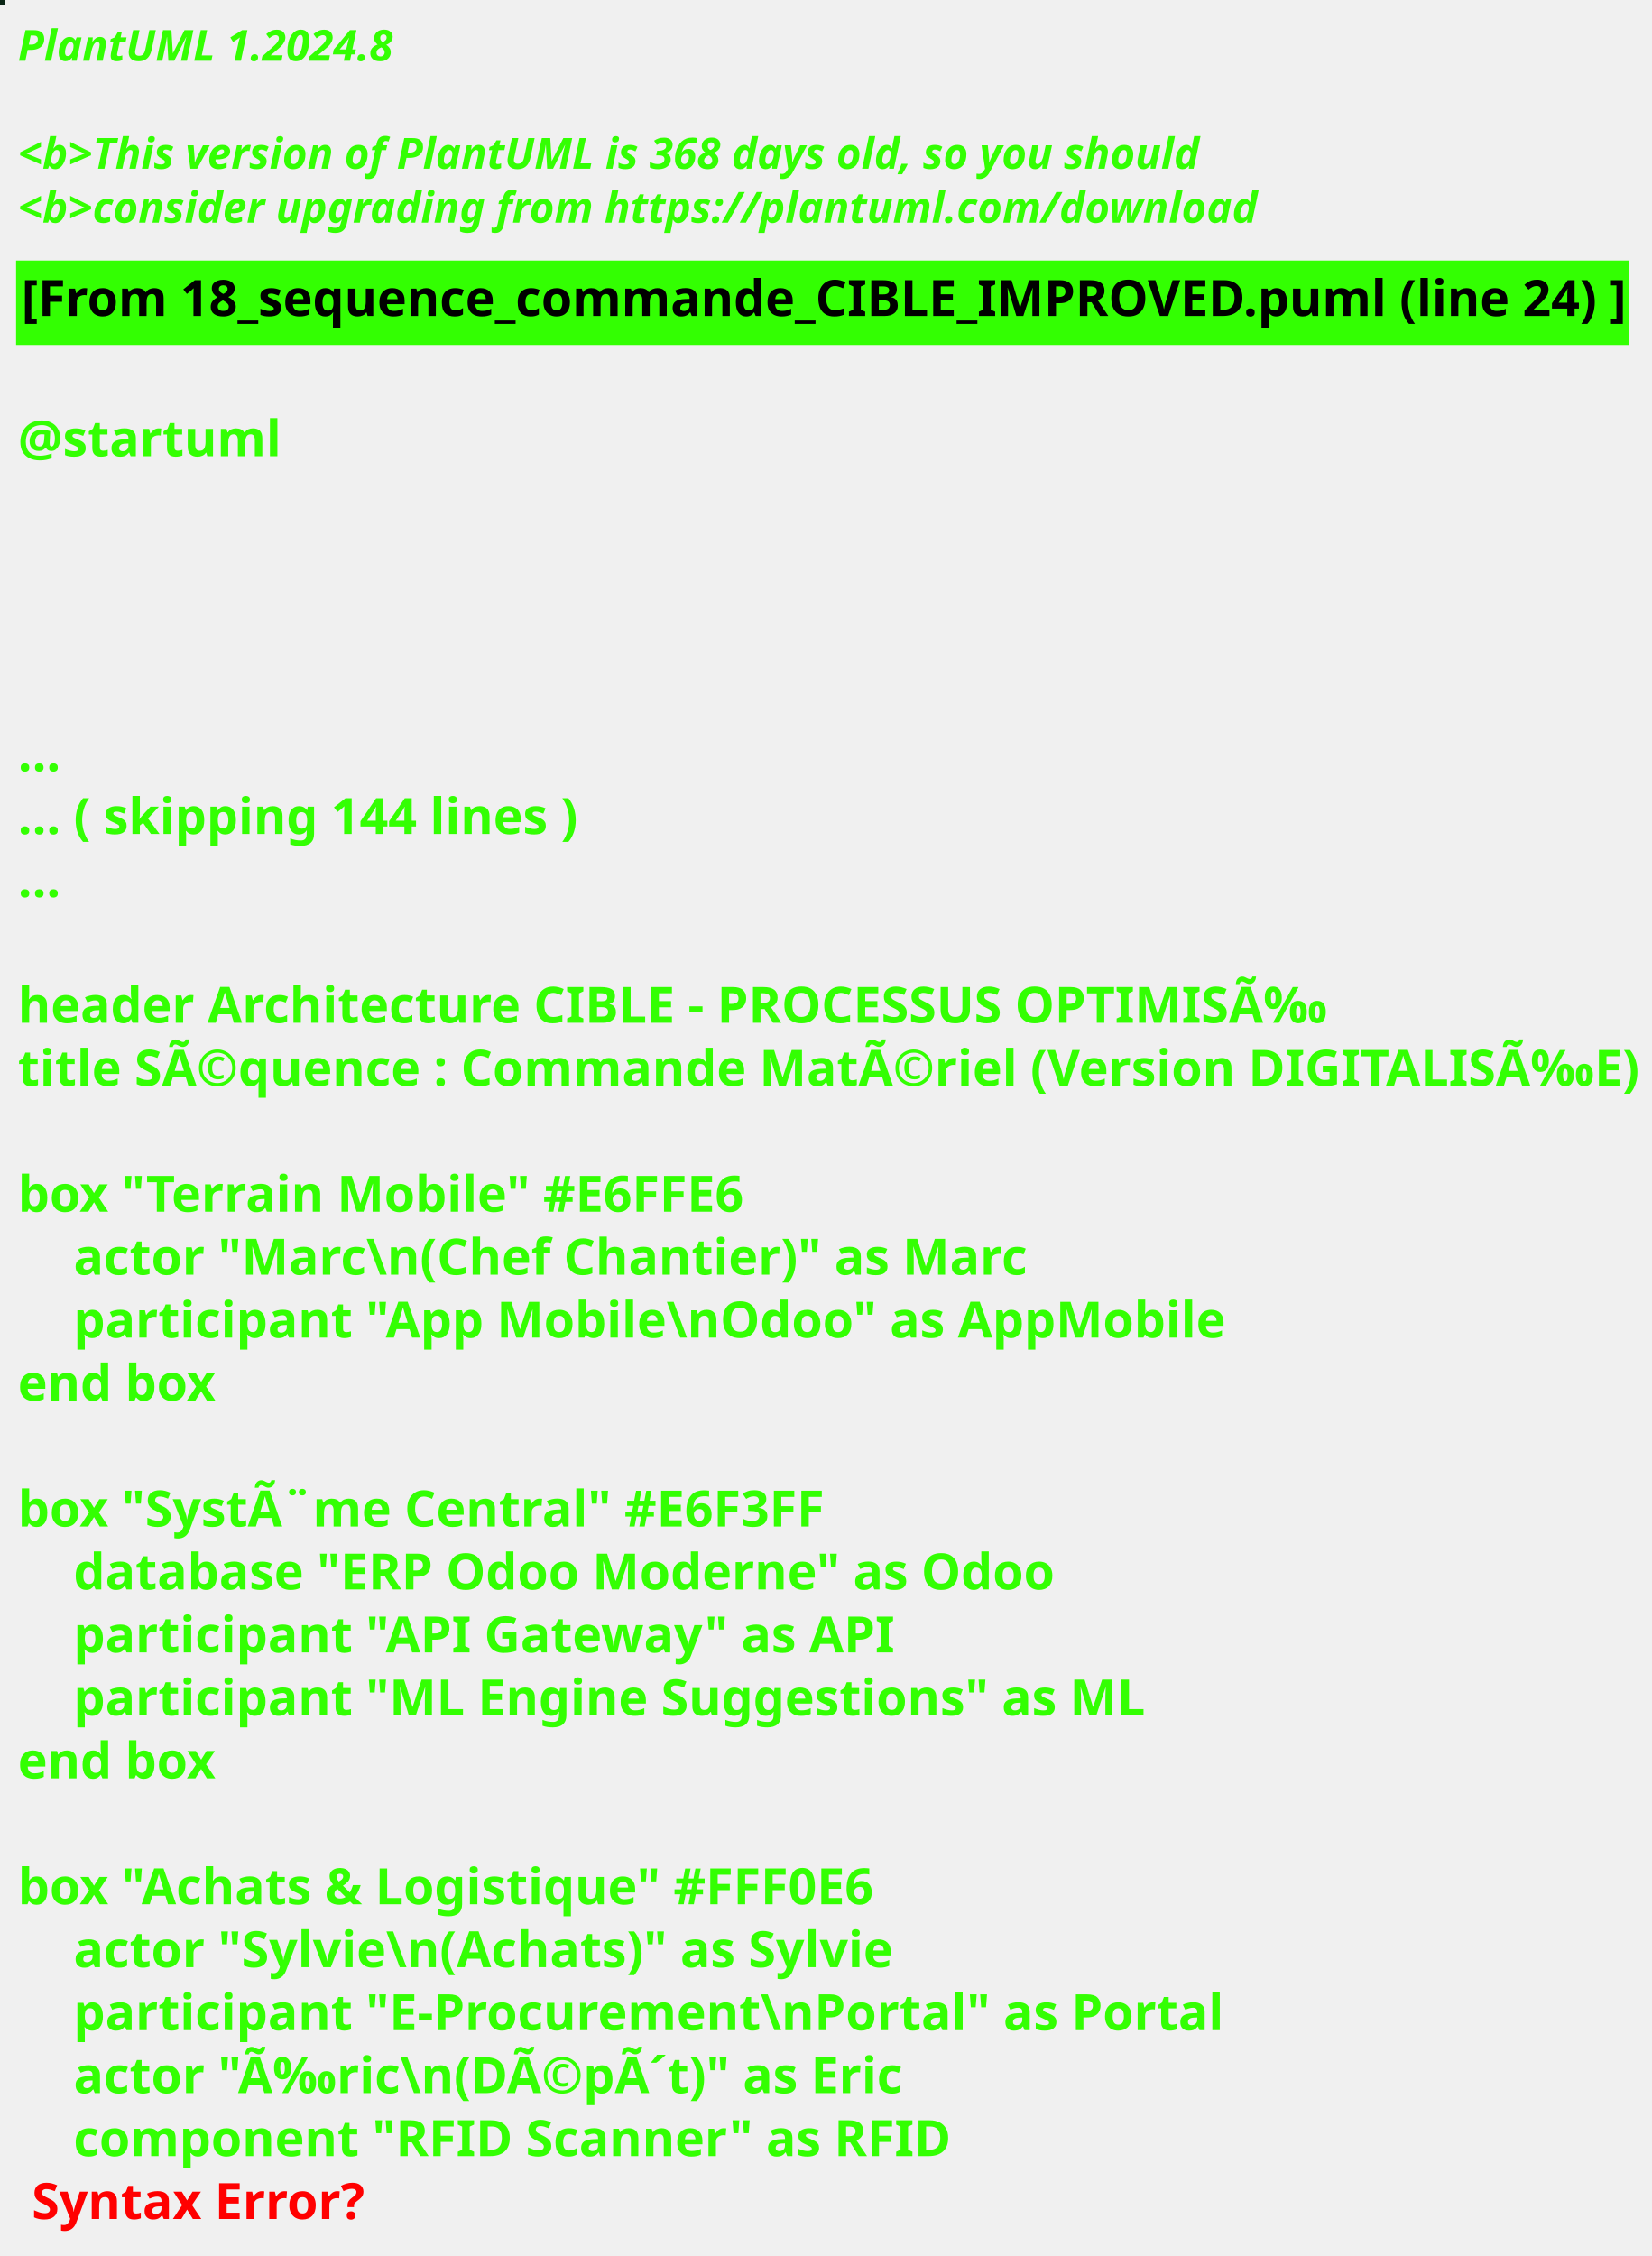
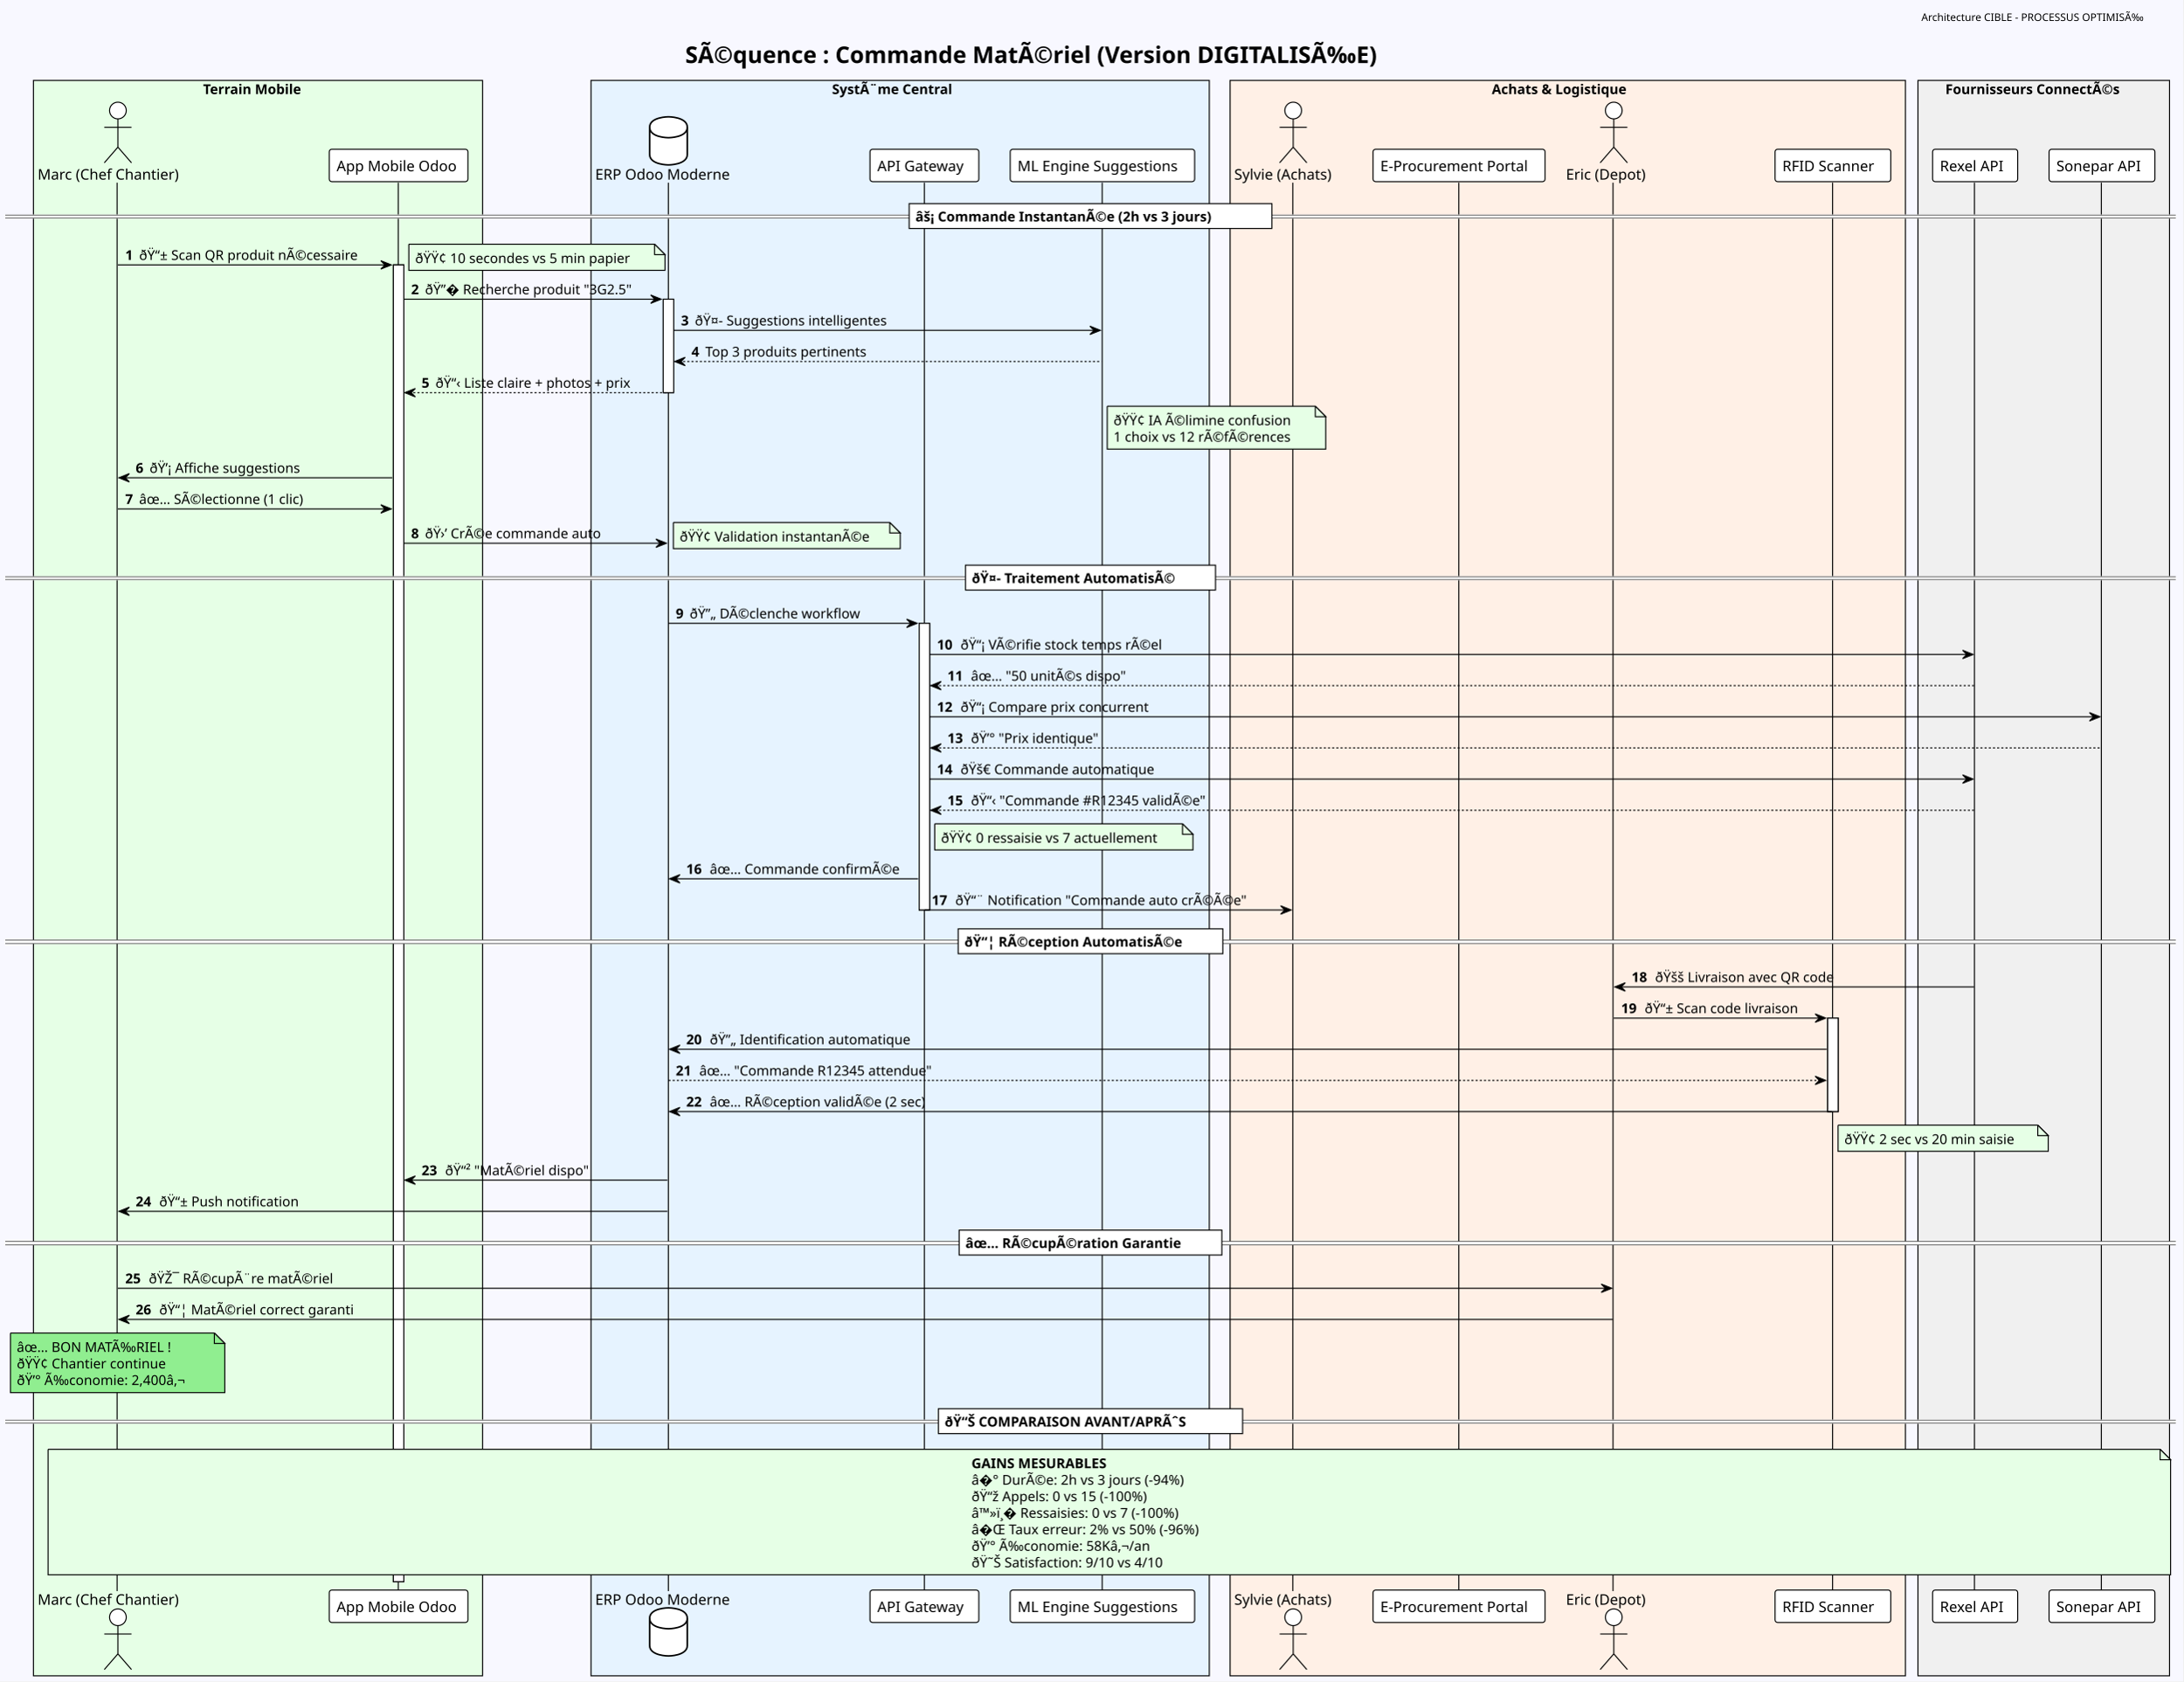
- <svg xmlns="http://www.w3.org/2000/svg" contentStyleType="text/css" height="631px" preserveAspectRatio="none" style="width:462px;height:631px;background:#000000;" version="1.1" viewBox="0 0 462 631" width="462px" zoomAndPan="magnify">
+ <svg xmlns="http://www.w3.org/2000/svg" contentStyleType="text/css" height="1608px" preserveAspectRatio="none" style="width:2088px;height:1608px;background:#F8F8FF;" version="1.1" viewBox="0 0 2088 1608" width="2088px" zoomAndPan="magnify">
  <defs />
  <g>
-     <rect fill="#0A2515" height="1" style="stroke:#0A2515;stroke-width:1;" width="1" x="0" y="0" />
-     <text fill="#33FF02" font-family="sans-serif" font-size="12" font-style="italic" font-weight="bold" lengthAdjust="spacing" textLength="105.375" x="5" y="17">PlantUML 1.2024.8</text>
-     <text fill="#33FF02" font-family="sans-serif" font-size="12" font-style="italic" font-weight="bold" lengthAdjust="spacing" textLength="3.334" x="5" y="32.094"> </text>
-     <text fill="#33FF02" font-family="sans-serif" font-size="12" font-style="italic" font-weight="bold" lengthAdjust="spacing" textLength="342.07" x="5" y="47.188">&lt;b&gt;This version of PlantUML is 368 days old, so you should</text>
-     <text fill="#33FF02" font-family="sans-serif" font-size="12" font-style="italic" font-weight="bold" lengthAdjust="spacing" textLength="344.01" x="5" y="62.281">&lt;b&gt;consider upgrading from https://plantuml.com/download</text>
-     <rect fill="#33FF02" height="22.609" style="stroke:#33FF02;stroke-width:1;" width="450.116" x="5" y="73.375" />
-     <text fill="#000000" font-family="sans-serif" font-size="14" font-weight="bold" lengthAdjust="spacing" textLength="448.116" x="6" y="88.375">[From 18_sequence_commande_CIBLE_IMPROVED.puml (line 24) ]</text>
-     <text fill="#33FF02" font-family="sans-serif" font-size="14" font-weight="bold" lengthAdjust="spacing" textLength="3.89" x="5" y="109.984"> </text>
-     <text fill="#33FF02" font-family="sans-serif" font-size="14" font-weight="bold" lengthAdjust="spacing" textLength="68.886" x="5" y="127.594">@startuml</text>
-     <text fill="#33FF02" font-family="sans-serif" font-size="14" font-weight="bold" lengthAdjust="spacing" textLength="3.89" x="5" y="145.203"> </text>
-     <text fill="#33FF02" font-family="sans-serif" font-size="14" font-weight="bold" lengthAdjust="spacing" textLength="3.89" x="5" y="162.812"> </text>
-     <text fill="#33FF02" font-family="sans-serif" font-size="14" font-weight="bold" lengthAdjust="spacing" textLength="3.89" x="5" y="180.422"> </text>
-     <text fill="#33FF02" font-family="sans-serif" font-size="14" font-weight="bold" lengthAdjust="spacing" textLength="3.89" x="5" y="198.031"> </text>
-     <text fill="#33FF02" font-family="sans-serif" font-size="14" font-weight="bold" lengthAdjust="spacing" textLength="11.669" x="5" y="215.641">...</text>
-     <text fill="#33FF02" font-family="sans-serif" font-size="14" font-weight="bold" lengthAdjust="spacing" textLength="153.262" x="5" y="233.25">... ( skipping 144 lines )</text>
-     <text fill="#33FF02" font-family="sans-serif" font-size="14" font-weight="bold" lengthAdjust="spacing" textLength="11.669" x="5" y="250.859">...</text>
-     <text fill="#33FF02" font-family="sans-serif" font-size="14" font-weight="bold" lengthAdjust="spacing" textLength="3.89" x="5" y="268.469"> </text>
-     <text fill="#33FF02" font-family="sans-serif" font-size="14" font-weight="bold" lengthAdjust="spacing" textLength="367.445" x="5" y="286.078">header Architecture CIBLE - PROCESSUS OPTIMISÃ‰</text>
-     <text fill="#33FF02" font-family="sans-serif" font-size="14" font-weight="bold" lengthAdjust="spacing" textLength="440.173" x="5" y="303.688">title SÃ©quence : Commande MatÃ©riel (Version DIGITALISÃ‰E)</text>
-     <text fill="#33FF02" font-family="sans-serif" font-size="14" font-weight="bold" lengthAdjust="spacing" textLength="3.89" x="5" y="321.297"> </text>
-     <text fill="#33FF02" font-family="sans-serif" font-size="14" font-weight="bold" lengthAdjust="spacing" textLength="200.765" x="5" y="338.906">box "Terrain Mobile" #E6FFE6</text>
-     <text fill="#33FF02" font-family="sans-serif" font-size="14" font-weight="bold" lengthAdjust="spacing" textLength="253.668" x="20.559" y="356.516">actor "Marc\n(Chef Chantier)" as Marc</text>
-     <text fill="#33FF02" font-family="sans-serif" font-size="14" font-weight="bold" lengthAdjust="spacing" textLength="308.048" x="20.559" y="374.125">participant "App Mobile\nOdoo" as AppMobile</text>
-     <text fill="#33FF02" font-family="sans-serif" font-size="14" font-weight="bold" lengthAdjust="spacing" textLength="53.669" x="5" y="391.734">end box</text>
-     <text fill="#33FF02" font-family="sans-serif" font-size="14" font-weight="bold" lengthAdjust="spacing" textLength="3.89" x="5" y="409.344"> </text>
-     <text fill="#33FF02" font-family="sans-serif" font-size="14" font-weight="bold" lengthAdjust="spacing" textLength="220.999" x="5" y="426.953">box "SystÃ¨me Central" #E6F3FF</text>
-     <text fill="#33FF02" font-family="sans-serif" font-size="14" font-weight="bold" lengthAdjust="spacing" textLength="269.206" x="20.559" y="444.562">database "ERP Odoo Moderne" as Odoo</text>
-     <text fill="#33FF02" font-family="sans-serif" font-size="14" font-weight="bold" lengthAdjust="spacing" textLength="220.233" x="20.559" y="462.172">participant "API Gateway" as API</text>
-     <text fill="#33FF02" font-family="sans-serif" font-size="14" font-weight="bold" lengthAdjust="spacing" textLength="290.965" x="20.559" y="479.781">participant "ML Engine Suggestions" as ML</text>
-     <text fill="#33FF02" font-family="sans-serif" font-size="14" font-weight="bold" lengthAdjust="spacing" textLength="53.669" x="5" y="497.391">end box</text>
-     <text fill="#33FF02" font-family="sans-serif" font-size="14" font-weight="bold" lengthAdjust="spacing" textLength="3.89" x="5" y="515"> </text>
-     <text fill="#33FF02" font-family="sans-serif" font-size="14" font-weight="bold" lengthAdjust="spacing" textLength="239.641" x="5" y="532.609">box "Achats &amp; Logistique" #FFF0E6</text>
-     <text fill="#33FF02" font-family="sans-serif" font-size="14" font-weight="bold" lengthAdjust="spacing" textLength="224.15" x="20.559" y="550.219">actor "Sylvie\n(Achats)" as Sylvie</text>
-     <text fill="#33FF02" font-family="sans-serif" font-size="14" font-weight="bold" lengthAdjust="spacing" textLength="304.233" x="20.559" y="567.828">participant "E-Procurement\nPortal" as Portal</text>
-     <text fill="#33FF02" font-family="sans-serif" font-size="14" font-weight="bold" lengthAdjust="spacing" textLength="226.112" x="20.559" y="585.438">actor "Ã‰ric\n(DÃ©pÃ´t)" as Eric</text>
-     <text fill="#33FF02" font-family="sans-serif" font-size="14" font-weight="bold" lengthAdjust="spacing" text-decoration="wavy underline" textLength="240.42" x="20.559" y="603.047">component "RFID Scanner" as RFID</text>
-     <text fill="#FF0000" font-family="sans-serif" font-size="14" font-weight="bold" lengthAdjust="spacing" textLength="92.586" x="8.89" y="620.656">Syntax Error?</text>
+     <rect fill="#F8F8FF" height="1608" style="stroke:none;stroke-width:1;" width="2088" x="0" y="0" />
+     <text fill="#000000" font-family="Verdana" font-size="22" font-weight="bold" lengthAdjust="spacing" textLength="774.308" x="655.347" y="60.272">SÃ©quence : Commande MatÃ©riel (Version DIGITALISÃ‰E)</text>
+     <rect fill="#E6FFE6" height="1525.798" style="stroke:#000000;stroke-width:1;" width="429.515" x="32" y="76.891" />
+     <text fill="#000000" font-family="Verdana" font-size="13" font-weight="bold" lengthAdjust="spacing" textLength="105.105" x="194.205" y="89.96">Terrain Mobile</text>
+     <rect fill="#E6F3FF" height="1525.798" style="stroke:#000000;stroke-width:1;" width="591.363" x="565.249" y="76.891" />
+     <text fill="#000000" font-family="Verdana" font-size="13" font-weight="bold" lengthAdjust="spacing" textLength="130.311" x="795.775" y="89.96">SystÃ¨me Central</text>
+     <rect fill="#FFF0E6" height="1525.798" style="stroke:#000000;stroke-width:1;" width="645.939" x="1176.495" y="76.891" />
+     <text fill="#000000" font-family="Verdana" font-size="13" font-weight="bold" lengthAdjust="spacing" textLength="145.222" x="1426.853" y="89.96">Achats &amp; Logistique</text>
+     <rect fill="#F0F0F0" height="1525.798" style="stroke:#000000;stroke-width:1;" width="240.567" x="1834.434" y="76.891" />
+     <text fill="#000000" font-family="Verdana" font-size="13" font-weight="bold" lengthAdjust="spacing" textLength="188.138" x="1860.649" y="89.96">Fournisseurs ConnectÃ©s</text>
+     <rect fill="#FFFFFF" height="1259.371" style="stroke:#000000;stroke-width:1;" width="10" x="376.196" y="253.303" />
+     <rect fill="#FFFFFF" height="89.398" style="stroke:#000000;stroke-width:1;" width="10" x="634.32" y="286.103" />
+     <rect fill="#FFFFFF" height="274.194" style="stroke:#000000;stroke-width:1;" width="10" x="879.135" y="596.096" />
+     <rect fill="#FFFFFF" height="89.398" style="stroke:#000000;stroke-width:1;" width="10" x="1748.09" y="973.688" />
+     <line style="stroke:#000000;stroke-width:1;" x1="112" x2="112" y1="174.705" y2="1521.674" />
+     <line style="stroke:#000000;stroke-width:1;" x1="380.877" x2="380.877" y1="174.705" y2="1521.674" />
+     <line style="stroke:#000000;stroke-width:1;" x1="639.249" x2="639.249" y1="174.705" y2="1521.674" />
+     <line style="stroke:#000000;stroke-width:1;" x1="884.086" x2="884.086" y1="174.705" y2="1521.674" />
+     <line style="stroke:#000000;stroke-width:1;" x1="1054.184" x2="1054.184" y1="174.705" y2="1521.674" />
+     <line style="stroke:#000000;stroke-width:1;" x1="1236.495" x2="1236.495" y1="174.705" y2="1521.674" />
+     <line style="stroke:#000000;stroke-width:1;" x1="1395.238" x2="1395.238" y1="174.705" y2="1521.674" />
+     <line style="stroke:#000000;stroke-width:1;" x1="1542.765" x2="1542.765" y1="174.705" y2="1521.674" />
+     <line style="stroke:#000000;stroke-width:1;" x1="1752.747" x2="1752.747" y1="174.705" y2="1521.674" />
+     <line style="stroke:#000000;stroke-width:1;" x1="1888.434" x2="1888.434" y1="174.705" y2="1521.674" />
+     <line style="stroke:#000000;stroke-width:1;" x1="2009.802" x2="2009.802" y1="174.705" y2="1521.674" />
+     <text fill="#000000" font-family="Verdana" font-size="14" lengthAdjust="spacing" textLength="147.506" x="36" y="171.765">Marc (Chef Chantier)</text>
+     <ellipse cx="112.753" cy="105.69" fill="#FFFFFF" rx="8" ry="8" style="stroke:#000000;stroke-width:1;" />
+     <path d="M112.753,113.69 L112.753,140.69 M99.753,121.69 L125.753,121.69 M112.753,140.69 L99.753,155.69 M112.753,140.69 L125.753,155.69 " fill="none" style="stroke:#000000;stroke-width:1;" />
+     <text fill="#000000" font-family="Verdana" font-size="14" lengthAdjust="spacing" textLength="147.506" x="36" y="1534.749">Marc (Chef Chantier)</text>
+     <ellipse cx="112.753" cy="1546.688" fill="#FFFFFF" rx="8" ry="8" style="stroke:#000000;stroke-width:1;" />
+     <path d="M112.753,1554.688 L112.753,1581.688 M99.753,1562.688 L125.753,1562.688 M112.753,1581.688 L99.753,1596.688 M112.753,1581.688 L125.753,1596.688 " fill="none" style="stroke:#000000;stroke-width:1;" />
+     <rect fill="#FFFFFF" height="31.015" rx="2.5" ry="2.5" style="stroke:#000000;stroke-width:1;" width="132.638" x="314.877" y="142.69" />
+     <text fill="#000000" font-family="Verdana" font-size="14" lengthAdjust="spacing" textLength="118.638" x="321.877" y="163.765">App Mobile Odoo</text>
+     <rect fill="#FFFFFF" height="31.015" rx="2.5" ry="2.5" style="stroke:#000000;stroke-width:1;" width="132.638" x="314.877" y="1520.674" />
+     <text fill="#000000" font-family="Verdana" font-size="14" lengthAdjust="spacing" textLength="118.638" x="321.877" y="1541.749">App Mobile Odoo</text>
+     <text fill="#000000" font-family="Verdana" font-size="14" lengthAdjust="spacing" textLength="134.142" x="569.249" y="171.765">ERP Odoo Moderne</text>
+     <path d="M621.32,121.69 C621.32,111.69 639.32,111.69 639.32,111.69 C639.32,111.69 657.32,111.69 657.32,121.69 L657.32,147.69 C657.32,157.69 639.32,157.69 639.32,157.69 C639.32,157.69 621.32,157.69 621.32,147.69 L621.32,121.69 " fill="#FFFFFF" style="stroke:#000000;stroke-width:1.5;" />
+     <path d="M621.32,121.69 C621.32,131.69 639.32,131.69 639.32,131.69 C639.32,131.69 657.32,131.69 657.32,121.69 " fill="none" style="stroke:#000000;stroke-width:1.5;" />
+     <text fill="#000000" font-family="Verdana" font-size="14" lengthAdjust="spacing" textLength="134.142" x="569.249" y="1534.749">ERP Odoo Moderne</text>
+     <path d="M621.32,1547.688 C621.32,1537.688 639.32,1537.688 639.32,1537.688 C639.32,1537.688 657.32,1537.688 657.32,1547.688 L657.32,1573.688 C657.32,1583.688 639.32,1583.688 639.32,1583.688 C639.32,1583.688 621.32,1583.688 621.32,1573.688 L621.32,1547.688 " fill="#FFFFFF" style="stroke:#000000;stroke-width:1.5;" />
+     <path d="M621.32,1547.688 C621.32,1557.688 639.32,1557.688 639.32,1557.688 C639.32,1557.688 657.32,1557.688 657.32,1547.688 " fill="none" style="stroke:#000000;stroke-width:1.5;" />
+     <rect fill="#FFFFFF" height="31.015" rx="2.5" ry="2.5" style="stroke:#000000;stroke-width:1;" width="104.098" x="832.086" y="142.69" />
+     <text fill="#000000" font-family="Verdana" font-size="14" lengthAdjust="spacing" textLength="90.098" x="839.086" y="163.765">API Gateway</text>
+     <rect fill="#FFFFFF" height="31.015" rx="2.5" ry="2.5" style="stroke:#000000;stroke-width:1;" width="104.098" x="832.086" y="1520.674" />
+     <text fill="#000000" font-family="Verdana" font-size="14" lengthAdjust="spacing" textLength="90.098" x="839.086" y="1541.749">API Gateway</text>
+     <rect fill="#FFFFFF" height="31.015" rx="2.5" ry="2.5" style="stroke:#000000;stroke-width:1;" width="176.429" x="966.184" y="142.69" />
+     <text fill="#000000" font-family="Verdana" font-size="14" lengthAdjust="spacing" textLength="162.429" x="973.184" y="163.765">ML Engine Suggestions</text>
+     <rect fill="#FFFFFF" height="31.015" rx="2.5" ry="2.5" style="stroke:#000000;stroke-width:1;" width="176.429" x="966.184" y="1520.674" />
+     <text fill="#000000" font-family="Verdana" font-size="14" lengthAdjust="spacing" textLength="162.429" x="973.184" y="1541.749">ML Engine Suggestions</text>
+     <text fill="#000000" font-family="Verdana" font-size="14" lengthAdjust="spacing" textLength="106.743" x="1180.495" y="171.765">Sylvie (Achats)</text>
+     <ellipse cx="1236.866" cy="105.69" fill="#FFFFFF" rx="8" ry="8" style="stroke:#000000;stroke-width:1;" />
+     <path d="M1236.866,113.69 L1236.866,140.69 M1223.866,121.69 L1249.866,121.69 M1236.866,140.69 L1223.866,155.69 M1236.866,140.69 L1249.866,155.69 " fill="none" style="stroke:#000000;stroke-width:1;" />
+     <text fill="#000000" font-family="Verdana" font-size="14" lengthAdjust="spacing" textLength="106.743" x="1180.495" y="1534.749">Sylvie (Achats)</text>
+     <ellipse cx="1236.866" cy="1546.688" fill="#FFFFFF" rx="8" ry="8" style="stroke:#000000;stroke-width:1;" />
+     <path d="M1236.866,1554.688 L1236.866,1581.688 M1223.866,1562.688 L1249.866,1562.688 M1236.866,1581.688 L1223.866,1596.688 M1236.866,1581.688 L1249.866,1596.688 " fill="none" style="stroke:#000000;stroke-width:1;" />
+     <rect fill="#FFFFFF" height="31.015" rx="2.5" ry="2.5" style="stroke:#000000;stroke-width:1;" width="164.527" x="1313.238" y="142.69" />
+     <text fill="#000000" font-family="Verdana" font-size="14" lengthAdjust="spacing" textLength="150.527" x="1320.238" y="163.765">E-Procurement Portal</text>
+     <rect fill="#FFFFFF" height="31.015" rx="2.5" ry="2.5" style="stroke:#000000;stroke-width:1;" width="164.527" x="1313.238" y="1520.674" />
+     <text fill="#000000" font-family="Verdana" font-size="14" lengthAdjust="spacing" textLength="150.527" x="1320.238" y="1541.749">E-Procurement Portal</text>
+     <text fill="#000000" font-family="Verdana" font-size="14" lengthAdjust="spacing" textLength="85.463" x="1497.765" y="171.765">Eric (Depot)</text>
+     <ellipse cx="1543.497" cy="105.69" fill="#FFFFFF" rx="8" ry="8" style="stroke:#000000;stroke-width:1;" />
+     <path d="M1543.497,113.69 L1543.497,140.69 M1530.497,121.69 L1556.497,121.69 M1543.497,140.69 L1530.497,155.69 M1543.497,140.69 L1556.497,155.69 " fill="none" style="stroke:#000000;stroke-width:1;" />
+     <text fill="#000000" font-family="Verdana" font-size="14" lengthAdjust="spacing" textLength="85.463" x="1497.765" y="1534.749">Eric (Depot)</text>
+     <ellipse cx="1543.497" cy="1546.688" fill="#FFFFFF" rx="8" ry="8" style="stroke:#000000;stroke-width:1;" />
+     <path d="M1543.497,1554.688 L1543.497,1581.688 M1530.497,1562.688 L1556.497,1562.688 M1543.497,1581.688 L1530.497,1596.688 M1543.497,1581.688 L1556.497,1596.688 " fill="none" style="stroke:#000000;stroke-width:1;" />
+     <rect fill="#FFFFFF" height="31.015" rx="2.5" ry="2.5" style="stroke:#000000;stroke-width:1;" width="110.688" x="1697.747" y="142.69" />
+     <text fill="#000000" font-family="Verdana" font-size="14" lengthAdjust="spacing" textLength="96.688" x="1704.747" y="163.765">RFID Scanner</text>
+     <rect fill="#FFFFFF" height="31.015" rx="2.5" ry="2.5" style="stroke:#000000;stroke-width:1;" width="110.688" x="1697.747" y="1520.674" />
+     <text fill="#000000" font-family="Verdana" font-size="14" lengthAdjust="spacing" textLength="96.688" x="1704.747" y="1541.749">RFID Scanner</text>
+     <rect fill="#FFFFFF" height="31.015" rx="2.5" ry="2.5" style="stroke:#000000;stroke-width:1;" width="81.368" x="1848.434" y="142.69" />
+     <text fill="#000000" font-family="Verdana" font-size="14" lengthAdjust="spacing" textLength="67.368" x="1855.434" y="163.765">Rexel API</text>
+     <rect fill="#FFFFFF" height="31.015" rx="2.5" ry="2.5" style="stroke:#000000;stroke-width:1;" width="81.368" x="1848.434" y="1520.674" />
+     <text fill="#000000" font-family="Verdana" font-size="14" lengthAdjust="spacing" textLength="67.368" x="1855.434" y="1541.749">Rexel API</text>
+     <rect fill="#FFFFFF" height="31.015" rx="2.5" ry="2.5" style="stroke:#000000;stroke-width:1;" width="101.199" x="1959.802" y="142.69" />
+     <text fill="#000000" font-family="Verdana" font-size="14" lengthAdjust="spacing" textLength="87.199" x="1966.802" y="163.765">Sonepar API</text>
+     <rect fill="#FFFFFF" height="31.015" rx="2.5" ry="2.5" style="stroke:#000000;stroke-width:1;" width="101.199" x="1959.802" y="1520.674" />
+     <text fill="#000000" font-family="Verdana" font-size="14" lengthAdjust="spacing" textLength="87.199" x="1966.802" y="1541.749">Sonepar API</text>
+     <rect fill="#FFFFFF" height="1259.371" style="stroke:#000000;stroke-width:1;" width="10" x="376.196" y="253.303" />
+     <rect fill="#FFFFFF" height="89.398" style="stroke:#000000;stroke-width:1;" width="10" x="634.32" y="286.103" />
+     <rect fill="#FFFFFF" height="274.194" style="stroke:#000000;stroke-width:1;" width="10" x="879.135" y="596.096" />
+     <rect fill="#FFFFFF" height="89.398" style="stroke:#000000;stroke-width:1;" width="10" x="1748.09" y="973.688" />
+     <rect fill="#FFFFFF" height="3" style="stroke:#FFFFFF;stroke-width:1;" width="2076.001" x="5" y="205.604" />
+     <line style="stroke:#000000;stroke-width:0.5;" x1="5" x2="2081.001" y1="205.604" y2="205.604" />
+     <line style="stroke:#000000;stroke-width:0.5;" x1="5" x2="2081.001" y1="208.604" y2="208.604" />
+     <rect fill="#FFFFFF" height="23.799" style="stroke:#000000;stroke-width:1;" width="346.935" x="869.533" y="194.705" />
+     <text fill="#000000" font-family="Verdana" font-size="13" font-weight="bold" lengthAdjust="spacing" textLength="328.491" x="875.533" y="211.774">âš¡ Commande InstantanÃ©e (2h vs 3 jours)</text>
+     <polygon fill="#000000" points="364.196,249.303,374.196,253.303,364.196,257.303,368.196,253.303" style="stroke:#000000;stroke-width:1;" />
+     <line style="stroke:#000000;stroke-width:1;" x1="112.753" x2="370.196" y1="253.303" y2="253.303" />
+     <text fill="#000000" font-family="Verdana" font-size="13" font-weight="bold" lengthAdjust="spacing" textLength="9.242" x="119.753" y="248.574">1</text>
+     <text fill="#000000" font-family="Verdana" font-size="13" lengthAdjust="spacing" textLength="231.201" x="132.995" y="248.574">ðŸ“± Scan QR produit nÃ©cessaire</text>
+     <path d="M391,233.504 L391,258.504 L636,258.504 L636,243.504 L626,233.504 L391,233.504 " fill="#E6FFE6" style="stroke:#000000;stroke-width:1;" />
+     <path d="M626,233.504 L626,243.504 L636,243.504 L626,233.504 " fill="#E6FFE6" style="stroke:#000000;stroke-width:1;" />
+     <text fill="#000000" font-family="Verdana" font-size="13" lengthAdjust="spacing" textLength="224.225" x="397" y="251.574">ðŸŸ¢ 10 secondes vs 5 min papier</text>
+     <polygon fill="#000000" points="622.32,282.103,632.32,286.103,622.32,290.103,626.32,286.103" style="stroke:#000000;stroke-width:1;" />
+     <line style="stroke:#000000;stroke-width:1;" x1="386.196" x2="628.32" y1="286.103" y2="286.103" />
+     <text fill="#000000" font-family="Verdana" font-size="13" font-weight="bold" lengthAdjust="spacing" textLength="9.242" x="393.196" y="281.373">2</text>
+     <text fill="#000000" font-family="Verdana" font-size="13" lengthAdjust="spacing" textLength="213.599" x="406.438" y="281.373">ðŸ”� Recherche produit "3G2.5"</text>
+     <polygon fill="#000000" points="1042.398,311.902,1052.398,315.902,1042.398,319.902,1046.398,315.902" style="stroke:#000000;stroke-width:1;" />
+     <line style="stroke:#000000;stroke-width:1;" x1="644.32" x2="1048.398" y1="315.902" y2="315.902" />
+     <text fill="#000000" font-family="Verdana" font-size="13" font-weight="bold" lengthAdjust="spacing" textLength="9.242" x="651.32" y="311.172">3</text>
+     <text fill="#000000" font-family="Verdana" font-size="13" lengthAdjust="spacing" textLength="197.742" x="664.562" y="311.172">ðŸ¤- Suggestions intelligentes</text>
+     <polygon fill="#000000" points="655.32,341.701,645.32,345.701,655.32,349.701,651.32,345.701" style="stroke:#000000;stroke-width:1;" />
+     <line style="stroke:#000000;stroke-width:1;stroke-dasharray:2.0,2.0;" x1="649.32" x2="1053.398" y1="345.701" y2="345.701" />
+     <text fill="#000000" font-family="Verdana" font-size="13" font-weight="bold" lengthAdjust="spacing" textLength="9.242" x="661.32" y="340.972">4</text>
+     <text fill="#000000" font-family="Verdana" font-size="13" lengthAdjust="spacing" textLength="165.477" x="674.562" y="340.972">Top 3 produits pertinents</text>
+     <polygon fill="#000000" points="397.196,371.5,387.196,375.5,397.196,379.5,393.196,375.5" style="stroke:#000000;stroke-width:1;" />
+     <line style="stroke:#000000;stroke-width:1;stroke-dasharray:2.0,2.0;" x1="391.196" x2="638.32" y1="375.5" y2="375.5" />
+     <text fill="#000000" font-family="Verdana" font-size="13" font-weight="bold" lengthAdjust="spacing" textLength="9.242" x="403.196" y="370.771">5</text>
+     <text fill="#000000" font-family="Verdana" font-size="13" lengthAdjust="spacing" textLength="210.882" x="416.438" y="370.771">ðŸ“‹ Liste claire + photos + prix</text>
+     <path d="M1059,388.5 L1059,429.5 L1268,429.5 L1268,398.5 L1258,388.5 L1059,388.5 " fill="#E6FFE6" style="stroke:#000000;stroke-width:1;" />
+     <path d="M1258,388.5 L1258,398.5 L1268,398.5 L1258,388.5 " fill="#E6FFE6" style="stroke:#000000;stroke-width:1;" />
+     <text fill="#000000" font-family="Verdana" font-size="13" lengthAdjust="spacing" textLength="183.631" x="1065" y="406.57">ðŸŸ¢ IA Ã©limine confusion</text>
+     <text fill="#000000" font-family="Verdana" font-size="13" lengthAdjust="spacing" textLength="188.392" x="1065" y="422.37">1 choix vs 12 rÃ©fÃ©rences</text>
+     <polygon fill="#000000" points="123.753,452.898,113.753,456.898,123.753,460.898,119.753,456.898" style="stroke:#000000;stroke-width:1;" />
+     <line style="stroke:#000000;stroke-width:1;" x1="117.753" x2="375.196" y1="456.898" y2="456.898" />
+     <text fill="#000000" font-family="Verdana" font-size="13" font-weight="bold" lengthAdjust="spacing" textLength="9.242" x="129.753" y="452.169">6</text>
+     <text fill="#000000" font-family="Verdana" font-size="13" lengthAdjust="spacing" textLength="155.333" x="142.995" y="452.169">ðŸ’¡ Affiche suggestions</text>
+     <polygon fill="#000000" points="364.196,482.698,374.196,486.698,364.196,490.698,368.196,486.698" style="stroke:#000000;stroke-width:1;" />
+     <line style="stroke:#000000;stroke-width:1;" x1="112.753" x2="370.196" y1="486.698" y2="486.698" />
+     <text fill="#000000" font-family="Verdana" font-size="13" font-weight="bold" lengthAdjust="spacing" textLength="9.242" x="119.753" y="481.968">7</text>
+     <text fill="#000000" font-family="Verdana" font-size="13" lengthAdjust="spacing" textLength="175.303" x="132.995" y="481.968">âœ… SÃ©lectionne (1 clic)</text>
+     <polygon fill="#000000" points="627.32,515.497,637.32,519.497,627.32,523.497,631.32,519.497" style="stroke:#000000;stroke-width:1;" />
+     <line style="stroke:#000000;stroke-width:1;" x1="386.196" x2="633.32" y1="519.497" y2="519.497" />
+     <text fill="#000000" font-family="Verdana" font-size="13" font-weight="bold" lengthAdjust="spacing" textLength="9.242" x="393.196" y="514.768">8</text>
+     <text fill="#000000" font-family="Verdana" font-size="13" lengthAdjust="spacing" textLength="184.19" x="406.438" y="514.768">ðŸ›’ CrÃ©e commande auto</text>
+     <path d="M644,499.698 L644,524.698 L861,524.698 L861,509.698 L851,499.698 L644,499.698 " fill="#E6FFE6" style="stroke:#000000;stroke-width:1;" />
+     <path d="M851,499.698 L851,509.698 L861,509.698 L851,499.698 " fill="#E6FFE6" style="stroke:#000000;stroke-width:1;" />
+     <text fill="#000000" font-family="Verdana" font-size="13" lengthAdjust="spacing" textLength="196.409" x="650" y="517.768">ðŸŸ¢ Validation instantanÃ©e</text>
+     <rect fill="#FFFFFF" height="3" style="stroke:#FFFFFF;stroke-width:1;" width="2076.001" x="5" y="551.397" />
+     <line style="stroke:#000000;stroke-width:0.5;" x1="5" x2="2081.001" y1="551.397" y2="551.397" />
+     <line style="stroke:#000000;stroke-width:0.5;" x1="5" x2="2081.001" y1="554.397" y2="554.397" />
+     <rect fill="#FFFFFF" height="23.799" style="stroke:#000000;stroke-width:1;" width="239.139" x="923.431" y="540.497" />
+     <text fill="#000000" font-family="Verdana" font-size="13" font-weight="bold" lengthAdjust="spacing" textLength="220.695" x="929.431" y="557.567">ðŸ¤- Traitement AutomatisÃ©</text>
+     <polygon fill="#000000" points="867.135,592.096,877.135,596.096,867.135,600.096,871.135,596.096" style="stroke:#000000;stroke-width:1;" />
+     <line style="stroke:#000000;stroke-width:1;" x1="639.32" x2="873.135" y1="596.096" y2="596.096" />
+     <text fill="#000000" font-family="Verdana" font-size="13" font-weight="bold" lengthAdjust="spacing" textLength="9.242" x="646.32" y="591.366">9</text>
+     <text fill="#000000" font-family="Verdana" font-size="13" lengthAdjust="spacing" textLength="176.42" x="659.562" y="591.366">ðŸ”„ DÃ©clenche workflow</text>
+     <polygon fill="#000000" points="1877.118,621.895,1887.118,625.895,1877.118,629.895,1881.118,625.895" style="stroke:#000000;stroke-width:1;" />
+     <line style="stroke:#000000;stroke-width:1;" x1="889.135" x2="1883.118" y1="625.895" y2="625.895" />
+     <text fill="#000000" font-family="Verdana" font-size="13" font-weight="bold" lengthAdjust="spacing" textLength="18.484" x="896.135" y="621.165">10</text>
+     <text fill="#000000" font-family="Verdana" font-size="13" lengthAdjust="spacing" textLength="214.468" x="918.619" y="621.165">ðŸ“¡ VÃ©rifie stock temps rÃ©el</text>
+     <polygon fill="#000000" points="900.135,651.694,890.135,655.694,900.135,659.694,896.135,655.694" style="stroke:#000000;stroke-width:1;" />
+     <line style="stroke:#000000;stroke-width:1;stroke-dasharray:2.0,2.0;" x1="894.135" x2="1888.118" y1="655.694" y2="655.694" />
+     <text fill="#000000" font-family="Verdana" font-size="13" font-weight="bold" lengthAdjust="spacing" textLength="18.484" x="906.135" y="650.965">11</text>
+     <text fill="#000000" font-family="Verdana" font-size="13" lengthAdjust="spacing" textLength="161.611" x="928.619" y="650.965">âœ… "50 unitÃ©s dispo"</text>
+     <polygon fill="#000000" points="1998.402,681.494,2008.402,685.494,1998.402,689.494,2002.402,685.494" style="stroke:#000000;stroke-width:1;" />
+     <line style="stroke:#000000;stroke-width:1;" x1="889.135" x2="2004.402" y1="685.494" y2="685.494" />
+     <text fill="#000000" font-family="Verdana" font-size="13" font-weight="bold" lengthAdjust="spacing" textLength="18.484" x="896.135" y="680.764">12</text>
+     <text fill="#000000" font-family="Verdana" font-size="13" lengthAdjust="spacing" textLength="194.543" x="918.619" y="680.764">ðŸ“¡ Compare prix concurrent</text>
+     <polygon fill="#000000" points="900.135,711.293,890.135,715.293,900.135,719.293,896.135,715.293" style="stroke:#000000;stroke-width:1;" />
+     <line style="stroke:#000000;stroke-width:1;stroke-dasharray:2.0,2.0;" x1="894.135" x2="2009.402" y1="715.293" y2="715.293" />
+     <text fill="#000000" font-family="Verdana" font-size="13" font-weight="bold" lengthAdjust="spacing" textLength="18.484" x="906.135" y="710.563">13</text>
+     <text fill="#000000" font-family="Verdana" font-size="13" lengthAdjust="spacing" textLength="132.609" x="928.619" y="710.563">ðŸ’° "Prix identique"</text>
+     <polygon fill="#000000" points="1877.118,741.092,1887.118,745.092,1877.118,749.092,1881.118,745.092" style="stroke:#000000;stroke-width:1;" />
+     <line style="stroke:#000000;stroke-width:1;" x1="889.135" x2="1883.118" y1="745.092" y2="745.092" />
+     <text fill="#000000" font-family="Verdana" font-size="13" font-weight="bold" lengthAdjust="spacing" textLength="18.484" x="896.135" y="740.363">14</text>
+     <text fill="#000000" font-family="Verdana" font-size="13" lengthAdjust="spacing" textLength="196.523" x="918.619" y="740.363">ðŸš€ Commande automatique</text>
+     <polygon fill="#000000" points="900.135,770.892,890.135,774.892,900.135,778.892,896.135,774.892" style="stroke:#000000;stroke-width:1;" />
+     <line style="stroke:#000000;stroke-width:1;stroke-dasharray:2.0,2.0;" x1="894.135" x2="1888.118" y1="774.892" y2="774.892" />
+     <text fill="#000000" font-family="Verdana" font-size="13" font-weight="bold" lengthAdjust="spacing" textLength="18.484" x="906.135" y="770.162">15</text>
+     <text fill="#000000" font-family="Verdana" font-size="13" lengthAdjust="spacing" textLength="248.968" x="928.619" y="770.162">ðŸ“‹ "Commande #R12345 validÃ©e"</text>
+     <path d="M894,787.892 L894,812.892 L1141,812.892 L1141,797.892 L1131,787.892 L894,787.892 " fill="#E6FFE6" style="stroke:#000000;stroke-width:1;" />
+     <path d="M1131,787.892 L1131,797.892 L1141,797.892 L1131,787.892 " fill="#E6FFE6" style="stroke:#000000;stroke-width:1;" />
+     <text fill="#000000" font-family="Verdana" font-size="13" lengthAdjust="spacing" textLength="226.649" x="900" y="805.961">ðŸŸ¢ 0 ressaisie vs 7 actuellement</text>
+     <polygon fill="#000000" points="650.32,836.49,640.32,840.49,650.32,844.49,646.32,840.49" style="stroke:#000000;stroke-width:1;" />
+     <line style="stroke:#000000;stroke-width:1;" x1="644.32" x2="878.135" y1="840.49" y2="840.49" />
+     <text fill="#000000" font-family="Verdana" font-size="13" font-weight="bold" lengthAdjust="spacing" textLength="18.484" x="656.32" y="835.761">16</text>
+     <text fill="#000000" font-family="Verdana" font-size="13" lengthAdjust="spacing" textLength="193.331" x="678.804" y="835.761">âœ… Commande confirmÃ©e</text>
+     <polygon fill="#000000" points="1224.866,866.29,1234.866,870.29,1224.866,874.29,1228.866,870.29" style="stroke:#000000;stroke-width:1;" />
+     <line style="stroke:#000000;stroke-width:1;" x1="884.135" x2="1230.866" y1="870.29" y2="870.29" />
+     <text fill="#000000" font-family="Verdana" font-size="13" font-weight="bold" lengthAdjust="spacing" textLength="18.484" x="891.135" y="865.56">17</text>
+     <text fill="#000000" font-family="Verdana" font-size="13" lengthAdjust="spacing" textLength="301.247" x="913.619" y="865.56">ðŸ“¨ Notification "Commande auto crÃ©Ã©e"</text>
+     <rect fill="#FFFFFF" height="3" style="stroke:#FFFFFF;stroke-width:1;" width="2076.001" x="5" y="899.189" />
+     <line style="stroke:#000000;stroke-width:0.5;" x1="5" x2="2081.001" y1="899.189" y2="899.189" />
+     <line style="stroke:#000000;stroke-width:0.5;" x1="5" x2="2081.001" y1="902.189" y2="902.189" />
+     <rect fill="#FFFFFF" height="23.799" style="stroke:#000000;stroke-width:1;" width="253.129" x="916.436" y="888.29" />
+     <text fill="#000000" font-family="Verdana" font-size="13" font-weight="bold" lengthAdjust="spacing" textLength="234.685" x="922.436" y="905.359">ðŸ“¦ RÃ©ception AutomatisÃ©e</text>
+     <polygon fill="#000000" points="1554.497,939.888,1544.497,943.888,1554.497,947.888,1550.497,943.888" style="stroke:#000000;stroke-width:1;" />
+     <line style="stroke:#000000;stroke-width:1;" x1="1548.497" x2="1888.118" y1="943.888" y2="943.888" />
+     <text fill="#000000" font-family="Verdana" font-size="13" font-weight="bold" lengthAdjust="spacing" textLength="18.484" x="1560.497" y="939.159">18</text>
+     <text fill="#000000" font-family="Verdana" font-size="13" lengthAdjust="spacing" textLength="185.885" x="1582.981" y="939.159">ðŸšš Livraison avec QR code</text>
+     <polygon fill="#000000" points="1736.09,969.688,1746.09,973.688,1736.09,977.688,1740.09,973.688" style="stroke:#000000;stroke-width:1;" />
+     <line style="stroke:#000000;stroke-width:1;" x1="1543.497" x2="1742.09" y1="973.688" y2="973.688" />
+     <text fill="#000000" font-family="Verdana" font-size="13" font-weight="bold" lengthAdjust="spacing" textLength="18.484" x="1550.497" y="968.958">19</text>
+     <text fill="#000000" font-family="Verdana" font-size="13" lengthAdjust="spacing" textLength="163.109" x="1572.981" y="968.958">ðŸ“± Scan code livraison</text>
+     <polygon fill="#000000" points="650.32,999.487,640.32,1003.487,650.32,1007.487,646.32,1003.487" style="stroke:#000000;stroke-width:1;" />
+     <line style="stroke:#000000;stroke-width:1;" x1="644.32" x2="1747.09" y1="1003.487" y2="1003.487" />
+     <text fill="#000000" font-family="Verdana" font-size="13" font-weight="bold" lengthAdjust="spacing" textLength="18.484" x="656.32" y="998.757">20</text>
+     <text fill="#000000" font-family="Verdana" font-size="13" lengthAdjust="spacing" textLength="205.042" x="678.804" y="998.757">ðŸ”„ Identification automatique</text>
+     <polygon fill="#000000" points="1736.09,1029.286,1746.09,1033.286,1736.09,1037.286,1740.09,1033.286" style="stroke:#000000;stroke-width:1;" />
+     <line style="stroke:#000000;stroke-width:1;stroke-dasharray:2.0,2.0;" x1="639.32" x2="1742.09" y1="1033.286" y2="1033.286" />
+     <text fill="#000000" font-family="Verdana" font-size="13" font-weight="bold" lengthAdjust="spacing" textLength="18.484" x="646.32" y="1028.557">21</text>
+     <text fill="#000000" font-family="Verdana" font-size="13" lengthAdjust="spacing" textLength="239.44" x="668.804" y="1028.557">âœ… "Commande R12345 attendue"</text>
+     <polygon fill="#000000" points="650.32,1059.085,640.32,1063.085,650.32,1067.085,646.32,1063.085" style="stroke:#000000;stroke-width:1;" />
+     <line style="stroke:#000000;stroke-width:1;" x1="644.32" x2="1752.09" y1="1063.085" y2="1063.085" />
+     <text fill="#000000" font-family="Verdana" font-size="13" font-weight="bold" lengthAdjust="spacing" textLength="18.484" x="656.32" y="1058.356">22</text>
+     <text fill="#000000" font-family="Verdana" font-size="13" lengthAdjust="spacing" textLength="229.563" x="678.804" y="1058.356">âœ… RÃ©ception validÃ©e (2 sec)</text>
+     <path d="M1758,1076.085 L1758,1101.085 L1959,1101.085 L1959,1086.085 L1949,1076.085 L1758,1076.085 " fill="#E6FFE6" style="stroke:#000000;stroke-width:1;" />
+     <path d="M1949,1076.085 L1949,1086.085 L1959,1086.085 L1949,1076.085 " fill="#E6FFE6" style="stroke:#000000;stroke-width:1;" />
+     <text fill="#000000" font-family="Verdana" font-size="13" lengthAdjust="spacing" textLength="180.857" x="1764" y="1094.155">ðŸŸ¢ 2 sec vs 20 min saisie</text>
+     <polygon fill="#000000" points="397.196,1124.684,387.196,1128.684,397.196,1132.684,393.196,1128.684" style="stroke:#000000;stroke-width:1;" />
+     <line style="stroke:#000000;stroke-width:1;" x1="391.196" x2="638.32" y1="1128.684" y2="1128.684" />
+     <text fill="#000000" font-family="Verdana" font-size="13" font-weight="bold" lengthAdjust="spacing" textLength="18.484" x="403.196" y="1123.955">23</text>
+     <text fill="#000000" font-family="Verdana" font-size="13" lengthAdjust="spacing" textLength="150.668" x="425.68" y="1123.955">ðŸ“² "MatÃ©riel dispo"</text>
+     <polygon fill="#000000" points="123.753,1154.483,113.753,1158.483,123.753,1162.483,119.753,1158.483" style="stroke:#000000;stroke-width:1;" />
+     <line style="stroke:#000000;stroke-width:1;" x1="117.753" x2="638.32" y1="1158.483" y2="1158.483" />
+     <text fill="#000000" font-family="Verdana" font-size="13" font-weight="bold" lengthAdjust="spacing" textLength="18.484" x="129.753" y="1153.754">24</text>
+     <text fill="#000000" font-family="Verdana" font-size="13" lengthAdjust="spacing" textLength="145.095" x="152.237" y="1153.754">ðŸ“± Push notification</text>
+     <rect fill="#FFFFFF" height="3" style="stroke:#FFFFFF;stroke-width:1;" width="2076.001" x="5" y="1187.383" />
+     <line style="stroke:#000000;stroke-width:0.5;" x1="5" x2="2081.001" y1="1187.383" y2="1187.383" />
+     <line style="stroke:#000000;stroke-width:0.5;" x1="5" x2="2081.001" y1="1190.383" y2="1190.383" />
+     <rect fill="#FFFFFF" height="23.799" style="stroke:#000000;stroke-width:1;" width="251.275" x="917.363" y="1176.483" />
+     <text fill="#000000" font-family="Verdana" font-size="13" font-weight="bold" lengthAdjust="spacing" textLength="232.832" x="923.363" y="1193.553">âœ… RÃ©cupÃ©ration Garantie</text>
+     <polygon fill="#000000" points="1531.497,1228.082,1541.497,1232.082,1531.497,1236.082,1535.497,1232.082" style="stroke:#000000;stroke-width:1;" />
+     <line style="stroke:#000000;stroke-width:1;" x1="112.753" x2="1537.497" y1="1232.082" y2="1232.082" />
+     <text fill="#000000" font-family="Verdana" font-size="13" font-weight="bold" lengthAdjust="spacing" textLength="18.484" x="119.753" y="1227.352">25</text>
+     <text fill="#000000" font-family="Verdana" font-size="13" lengthAdjust="spacing" textLength="194.619" x="142.237" y="1227.352">ðŸŽ¯ RÃ©cupÃ¨re matÃ©riel</text>
+     <polygon fill="#000000" points="123.753,1257.881,113.753,1261.881,123.753,1265.881,119.753,1261.881" style="stroke:#000000;stroke-width:1;" />
+     <line style="stroke:#000000;stroke-width:1;" x1="117.753" x2="1542.497" y1="1261.881" y2="1261.881" />
+     <text fill="#000000" font-family="Verdana" font-size="13" font-weight="bold" lengthAdjust="spacing" textLength="18.484" x="129.753" y="1257.152">26</text>
+     <text fill="#000000" font-family="Verdana" font-size="13" lengthAdjust="spacing" textLength="199.31" x="152.237" y="1257.152">ðŸ“¦ MatÃ©riel correct garanti</text>
+     <path d="M10,1274.881 L10,1331.881 L215,1331.881 L215,1284.881 L205,1274.881 L10,1274.881 " fill="#90EE90" style="stroke:#000000;stroke-width:1;" />
+     <path d="M205,1274.881 L205,1284.881 L215,1284.881 L205,1274.881 " fill="#90EE90" style="stroke:#000000;stroke-width:1;" />
+     <text fill="#000000" font-family="Verdana" font-size="13" lengthAdjust="spacing" textLength="165.388" x="16" y="1292.951">âœ… BON MATÃ‰RIEL !</text>
+     <text fill="#000000" font-family="Verdana" font-size="13" lengthAdjust="spacing" textLength="152.452" x="16" y="1308.751">ðŸŸ¢ Chantier continue</text>
+     <text fill="#000000" font-family="Verdana" font-size="13" lengthAdjust="spacing" textLength="184.66" x="16" y="1324.55">ðŸ’° Ã‰conomie: 2,400â‚¬</text>
+     <rect fill="#FFFFFF" height="3" style="stroke:#FFFFFF;stroke-width:1;" width="2076.001" x="5" y="1358.179" />
+     <line style="stroke:#000000;stroke-width:0.5;" x1="5" x2="2081.001" y1="1358.179" y2="1358.179" />
+     <line style="stroke:#000000;stroke-width:0.5;" x1="5" x2="2081.001" y1="1361.179" y2="1361.179" />
+     <rect fill="#FFFFFF" height="23.799" style="stroke:#000000;stroke-width:1;" width="290.967" x="897.517" y="1347.279" />
+     <text fill="#000000" font-family="Verdana" font-size="13" font-weight="bold" lengthAdjust="spacing" textLength="272.524" x="903.517" y="1364.349">ðŸ“Š COMPARAISON AVANT/APRÃˆS</text>
+     <path d="M46,1386.079 L46,1506.079 L2076,1506.079 L2076,1396.079 L2066,1386.079 L46,1386.079 " fill="#E6FFE6" style="stroke:#000000;stroke-width:1;" />
+     <path d="M2066,1386.079 L2066,1396.079 L2076,1396.079 L2066,1386.079 " fill="#E6FFE6" style="stroke:#000000;stroke-width:1;" />
+     <text fill="#000000" font-family="Verdana" font-size="13" font-weight="bold" lengthAdjust="spacing" textLength="149.976" x="929.167" y="1404.148">GAINS MESURABLES</text>
+     <text fill="#000000" font-family="Verdana" font-size="13" lengthAdjust="spacing" textLength="234.025" x="929.167" y="1419.948">â�° DurÃ©e: 2h vs 3 jours (-94%)</text>
+     <text fill="#000000" font-family="Verdana" font-size="13" lengthAdjust="spacing" textLength="196.428" x="929.167" y="1435.747">ðŸ“ž Appels: 0 vs 15 (-100%)</text>
+     <text fill="#000000" font-family="Verdana" font-size="13" lengthAdjust="spacing" textLength="235.581" x="929.167" y="1451.546">â™»ï¸� Ressaisies: 0 vs 7 (-100%)</text>
+     <text fill="#000000" font-family="Verdana" font-size="13" lengthAdjust="spacing" textLength="254.668" x="929.167" y="1467.346">â�Œ Taux erreur: 2% vs 50% (-96%)</text>
+     <text fill="#000000" font-family="Verdana" font-size="13" lengthAdjust="spacing" textLength="194.346" x="929.167" y="1483.145">ðŸ’° Ã‰conomie: 58Kâ‚¬/an</text>
+     <text fill="#000000" font-family="Verdana" font-size="13" lengthAdjust="spacing" textLength="209.263" x="929.167" y="1498.944">ðŸ˜Š Satisfaction: 9/10 vs 4/10</text>
+     <text fill="#000000" font-family="Verdana" font-size="10" lengthAdjust="spacing" textLength="237.31" x="1837.692" y="20.054">Architecture CIBLE - PROCESSUS OPTIMISÃ‰</text>
  </g>
</svg>
